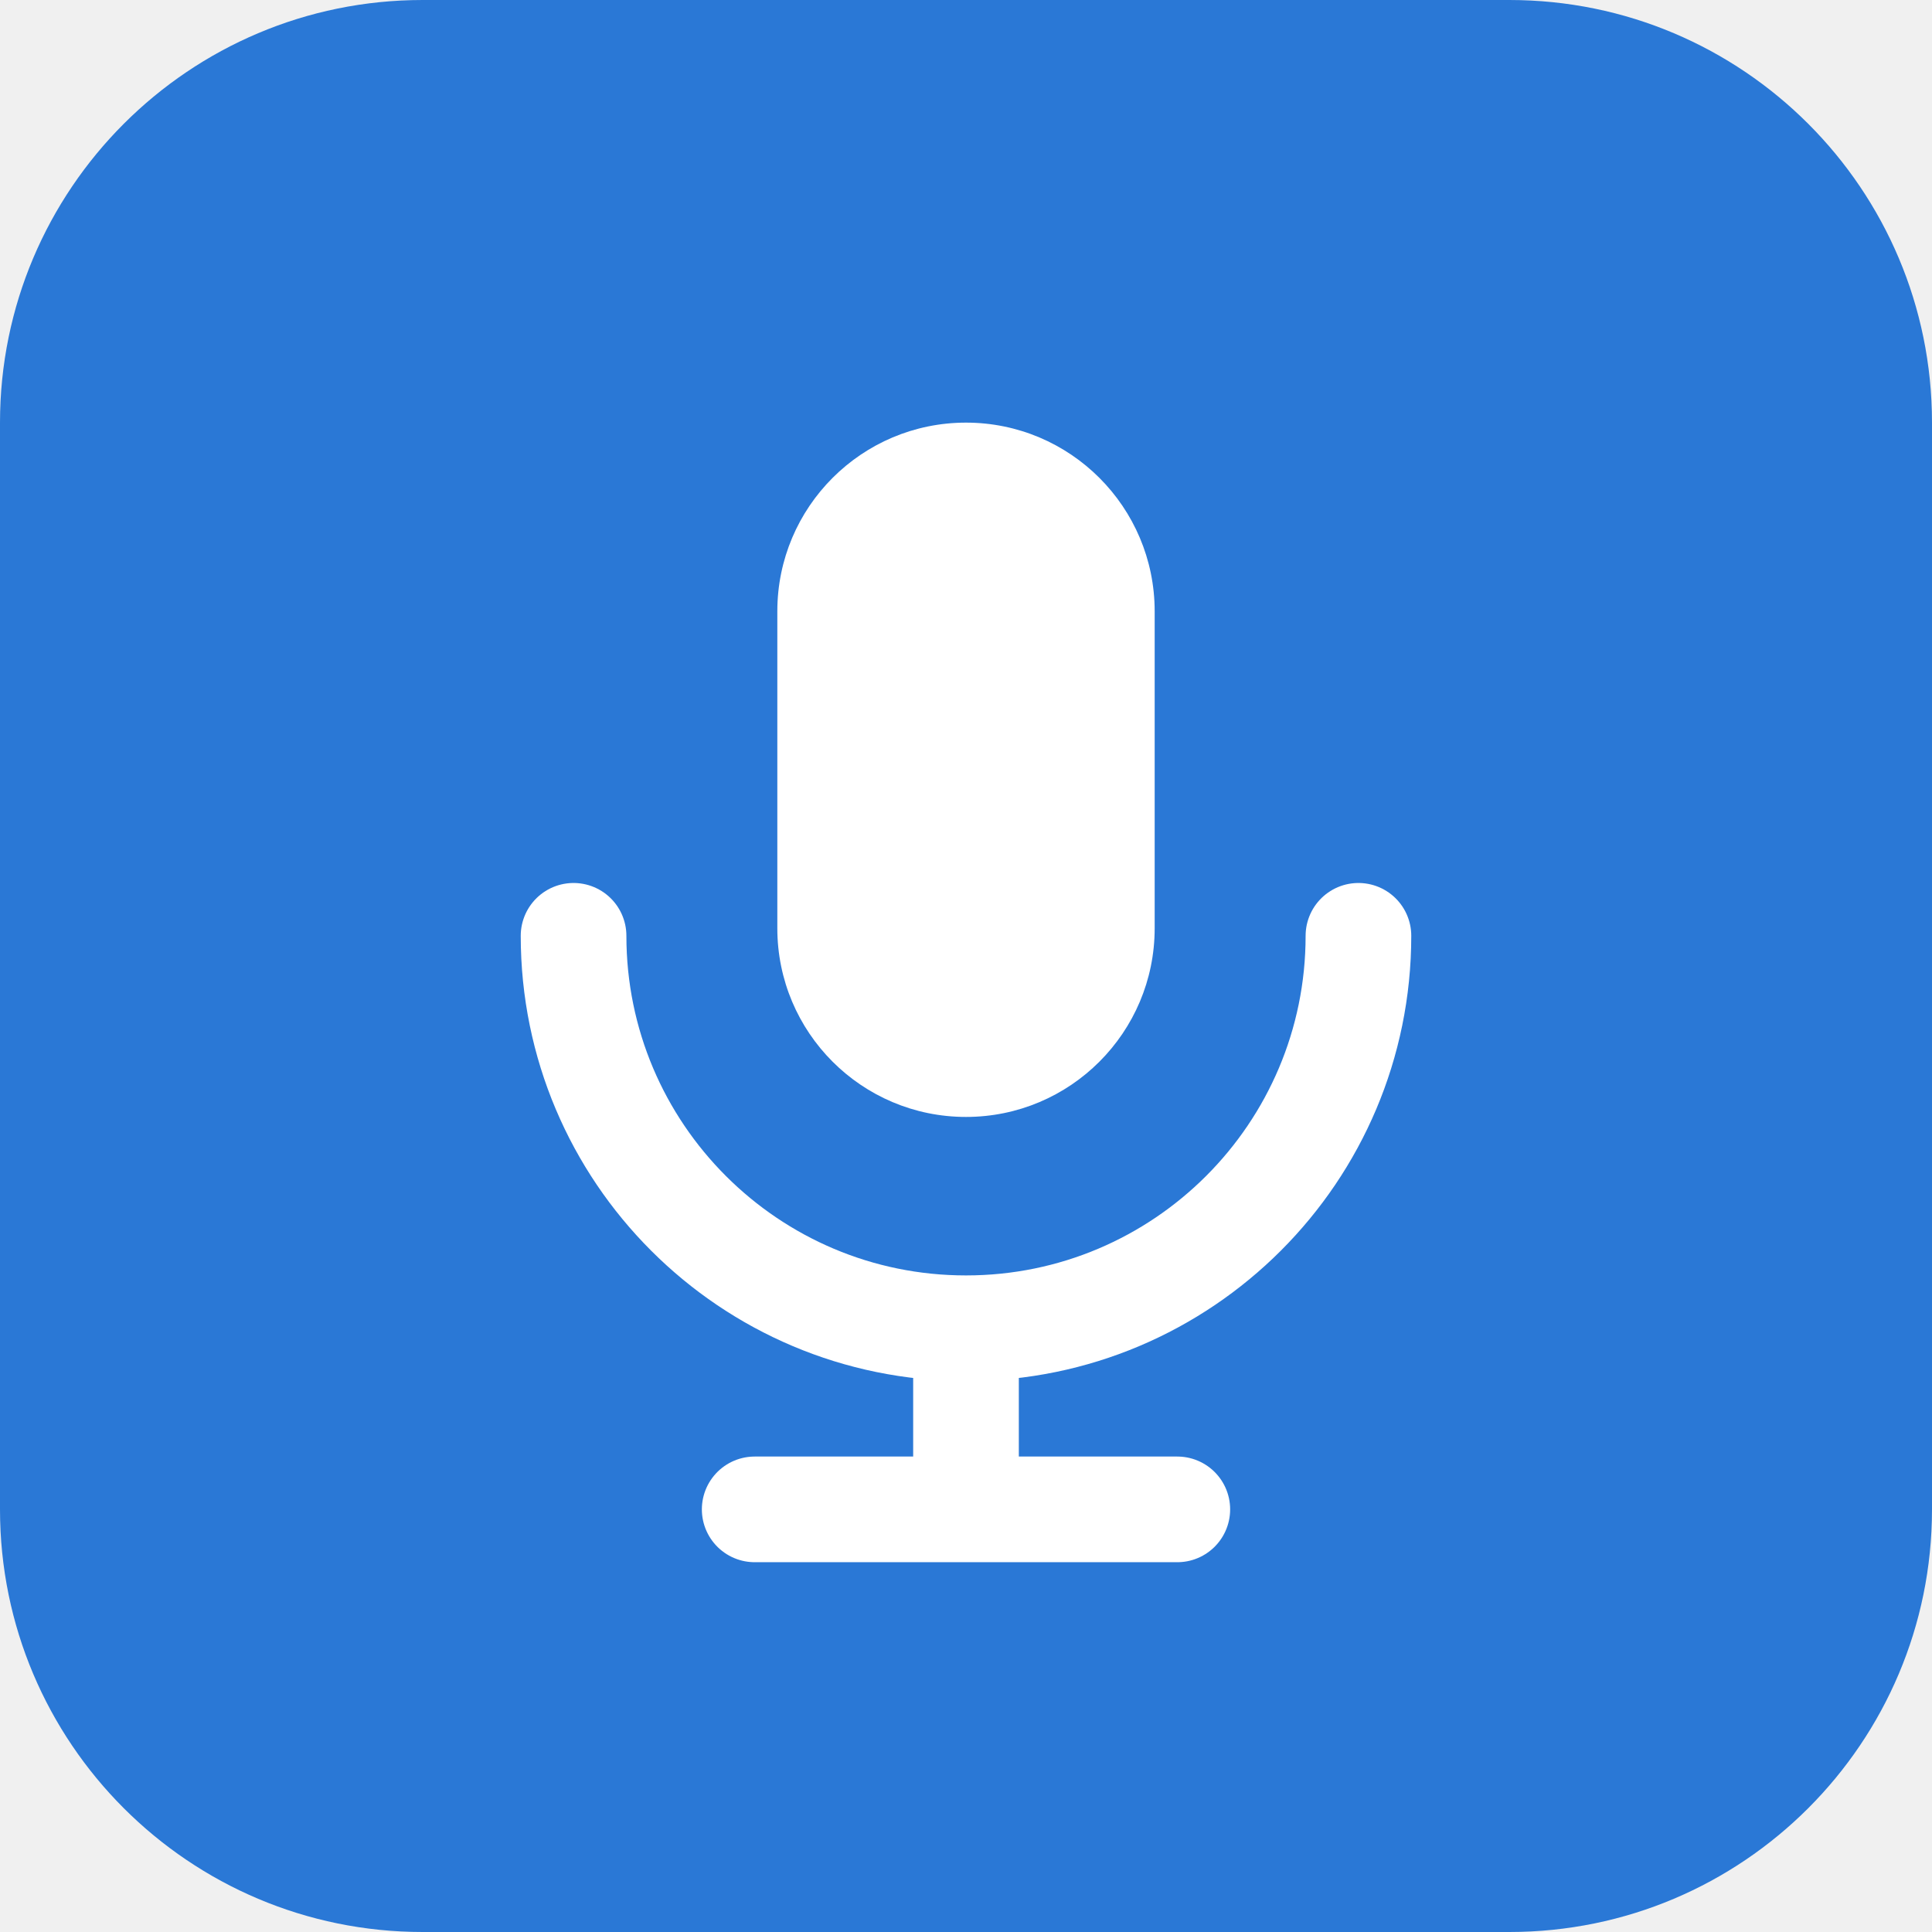
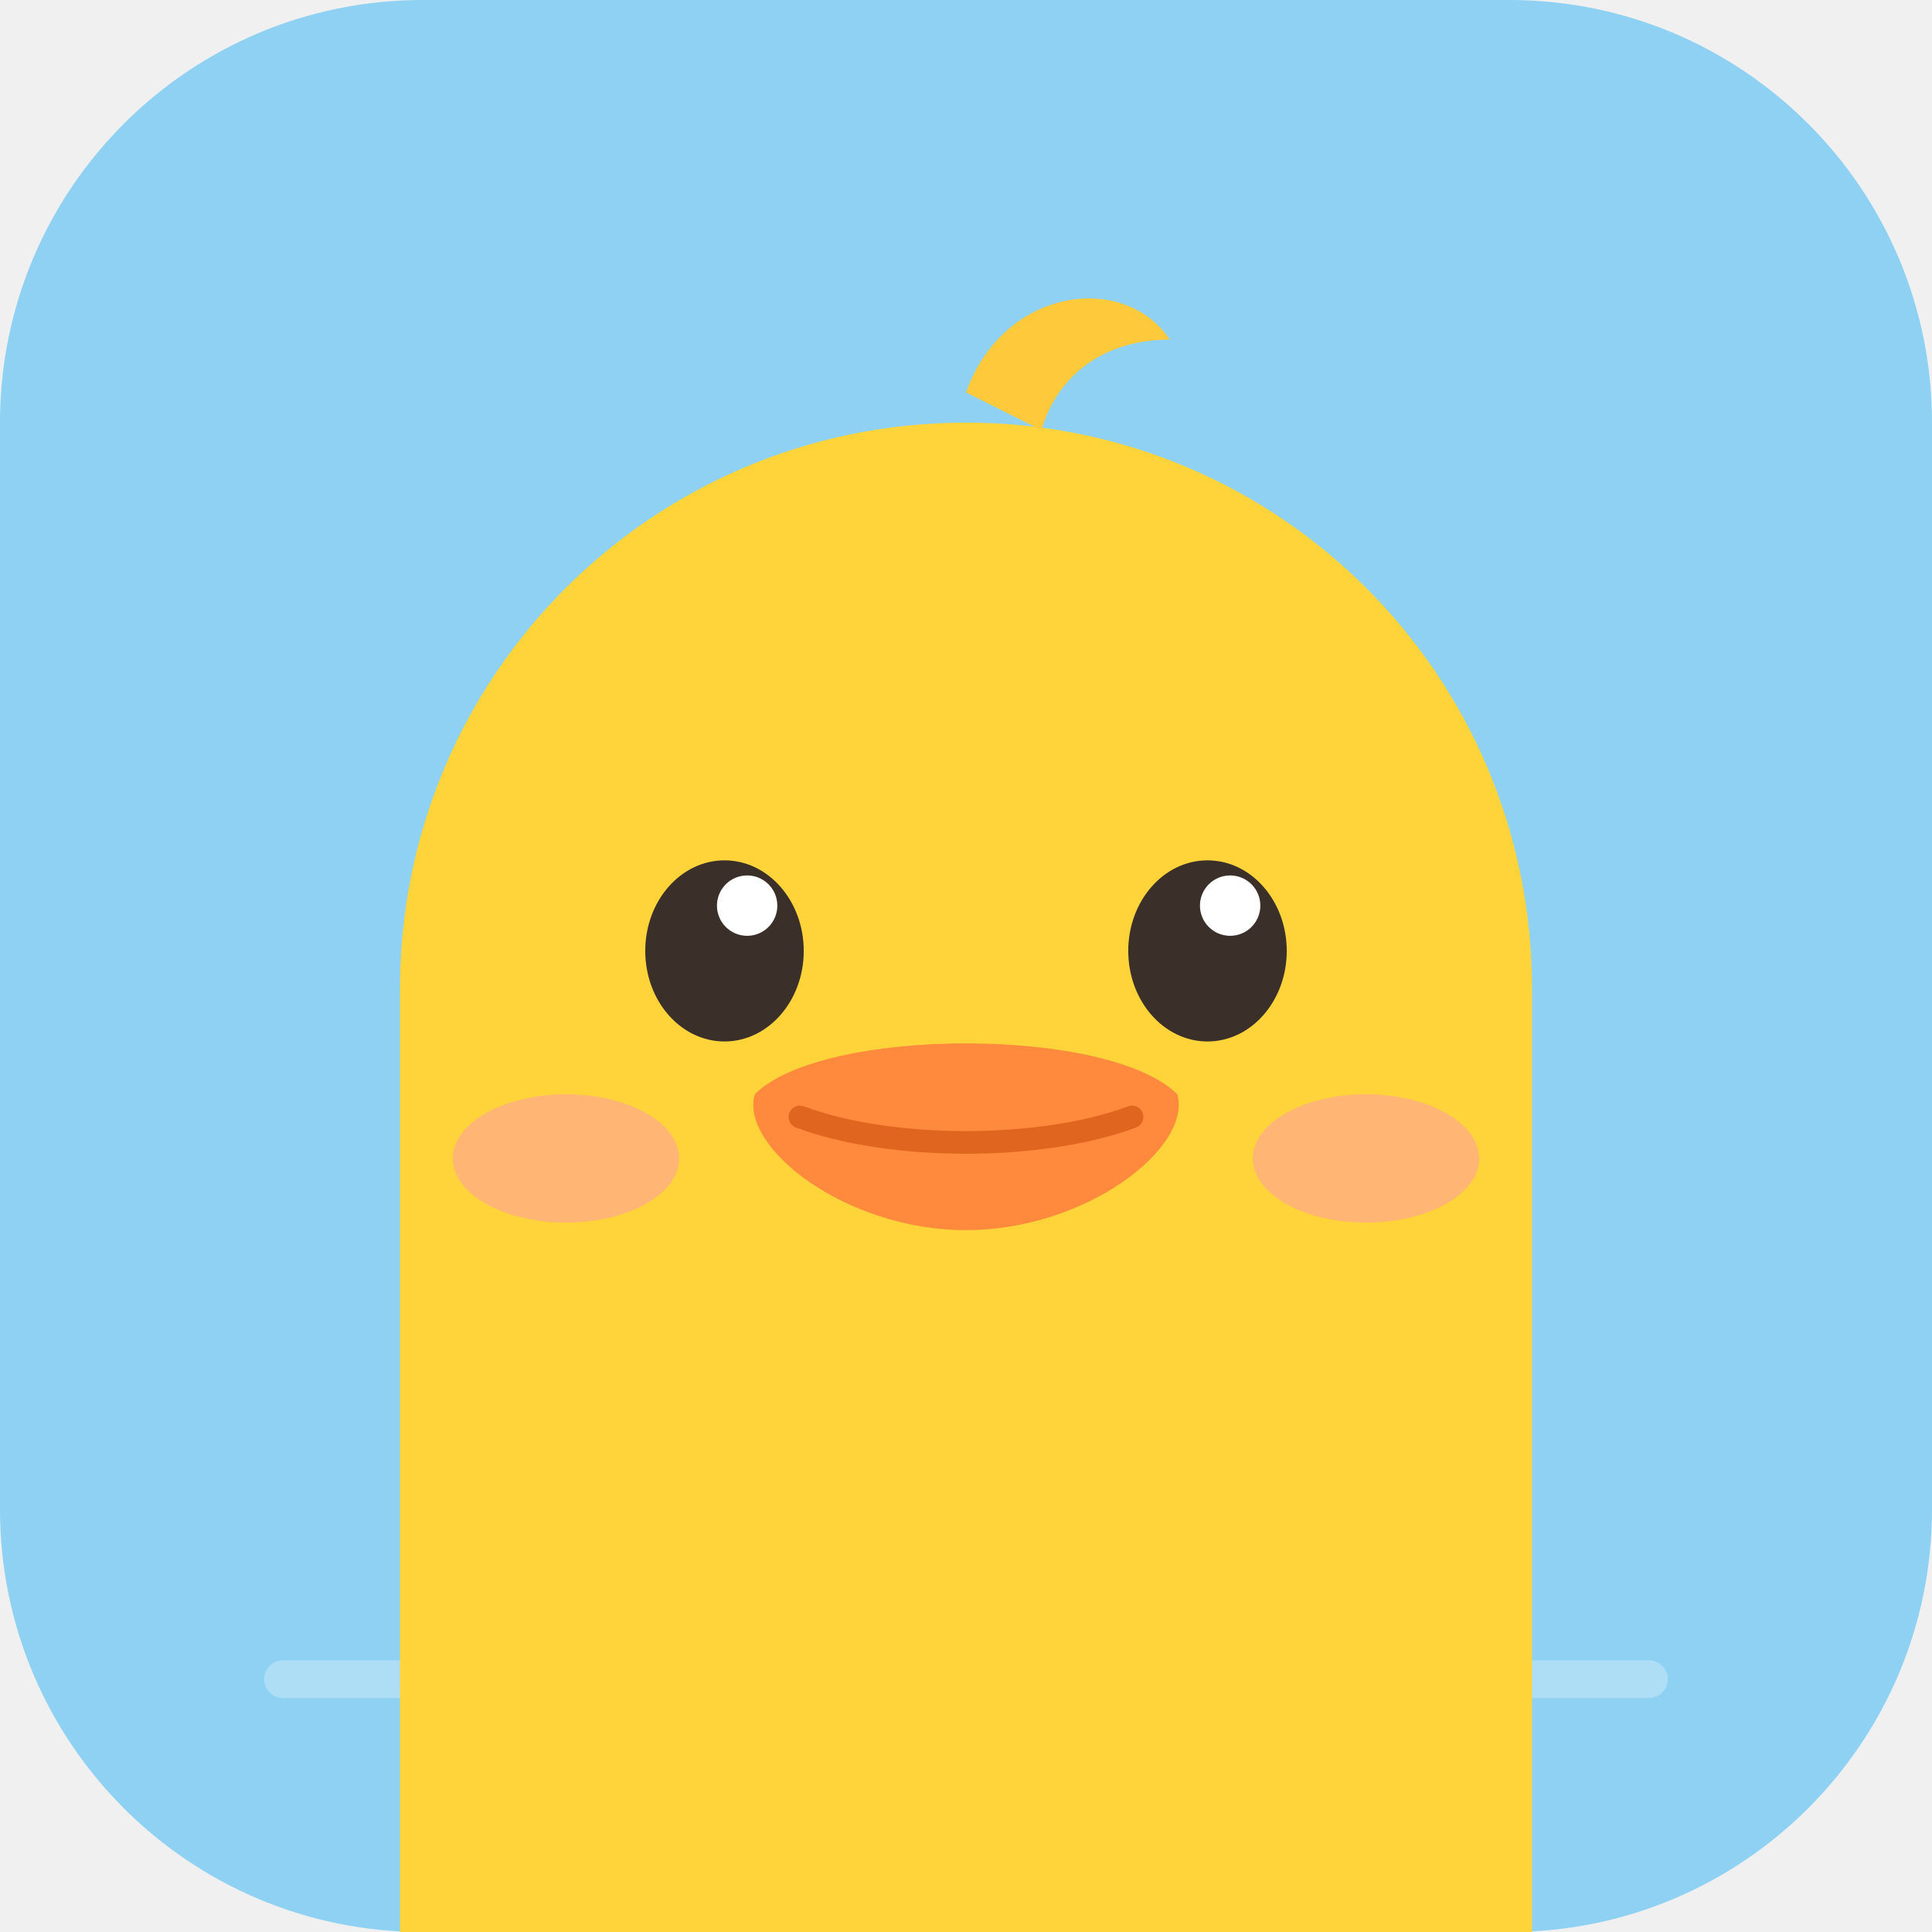
<svg xmlns="http://www.w3.org/2000/svg" viewBox="0 0 512 512">
-   <rect width="512" height="512" rx="112" fill="#2a78d6" />
-   <rect x="206" y="112" width="100" height="184" rx="50" fill="#fff" />
-   <path d="M152 248a104 104 0 0 0 208 0M256 352v48M200 400h112" fill="none" stroke="#fff" stroke-width="28" stroke-linecap="round" />
+   <rect width="512" height="512" rx="112" fill="#8ED1F2" />
+   <rect x="70" y="440" width="372" height="10" rx="5" fill="#fff" opacity=".28" />
+   <path d="M256 112c-83 0-150 67-150 150v250h300V262c0-83-67-150-150-150z" fill="#FFD43B" />
+   <path d="M256 104c10-28 42-32 54-14-18 0-30 10-34 24z" fill="#FFC93C" />
+   <ellipse cx="192" cy="252" rx="21" ry="24" fill="#3B2F2A" />
+   <ellipse cx="320" cy="252" rx="21" ry="24" fill="#3B2F2A" />
+   <circle cx="198" cy="240" r="8" fill="#fff" />
+   <circle cx="326" cy="240" r="8" fill="#fff" />
+   <ellipse cx="150" cy="307" rx="30" ry="17" fill="#FF9AA2" opacity=".55" />
+   <ellipse cx="362" cy="307" rx="30" ry="17" fill="#FF9AA2" opacity=".55" />
+   <path d="M200 290c18-18 94-18 112 0 4 14-24 36-56 36s-60-22-56-36z" fill="#FF8A3D" />
+   <path d="M212 296c24 9 64 9 88 0" fill="none" stroke="#E0651E" stroke-width="6" stroke-linecap="round" />
</svg>
